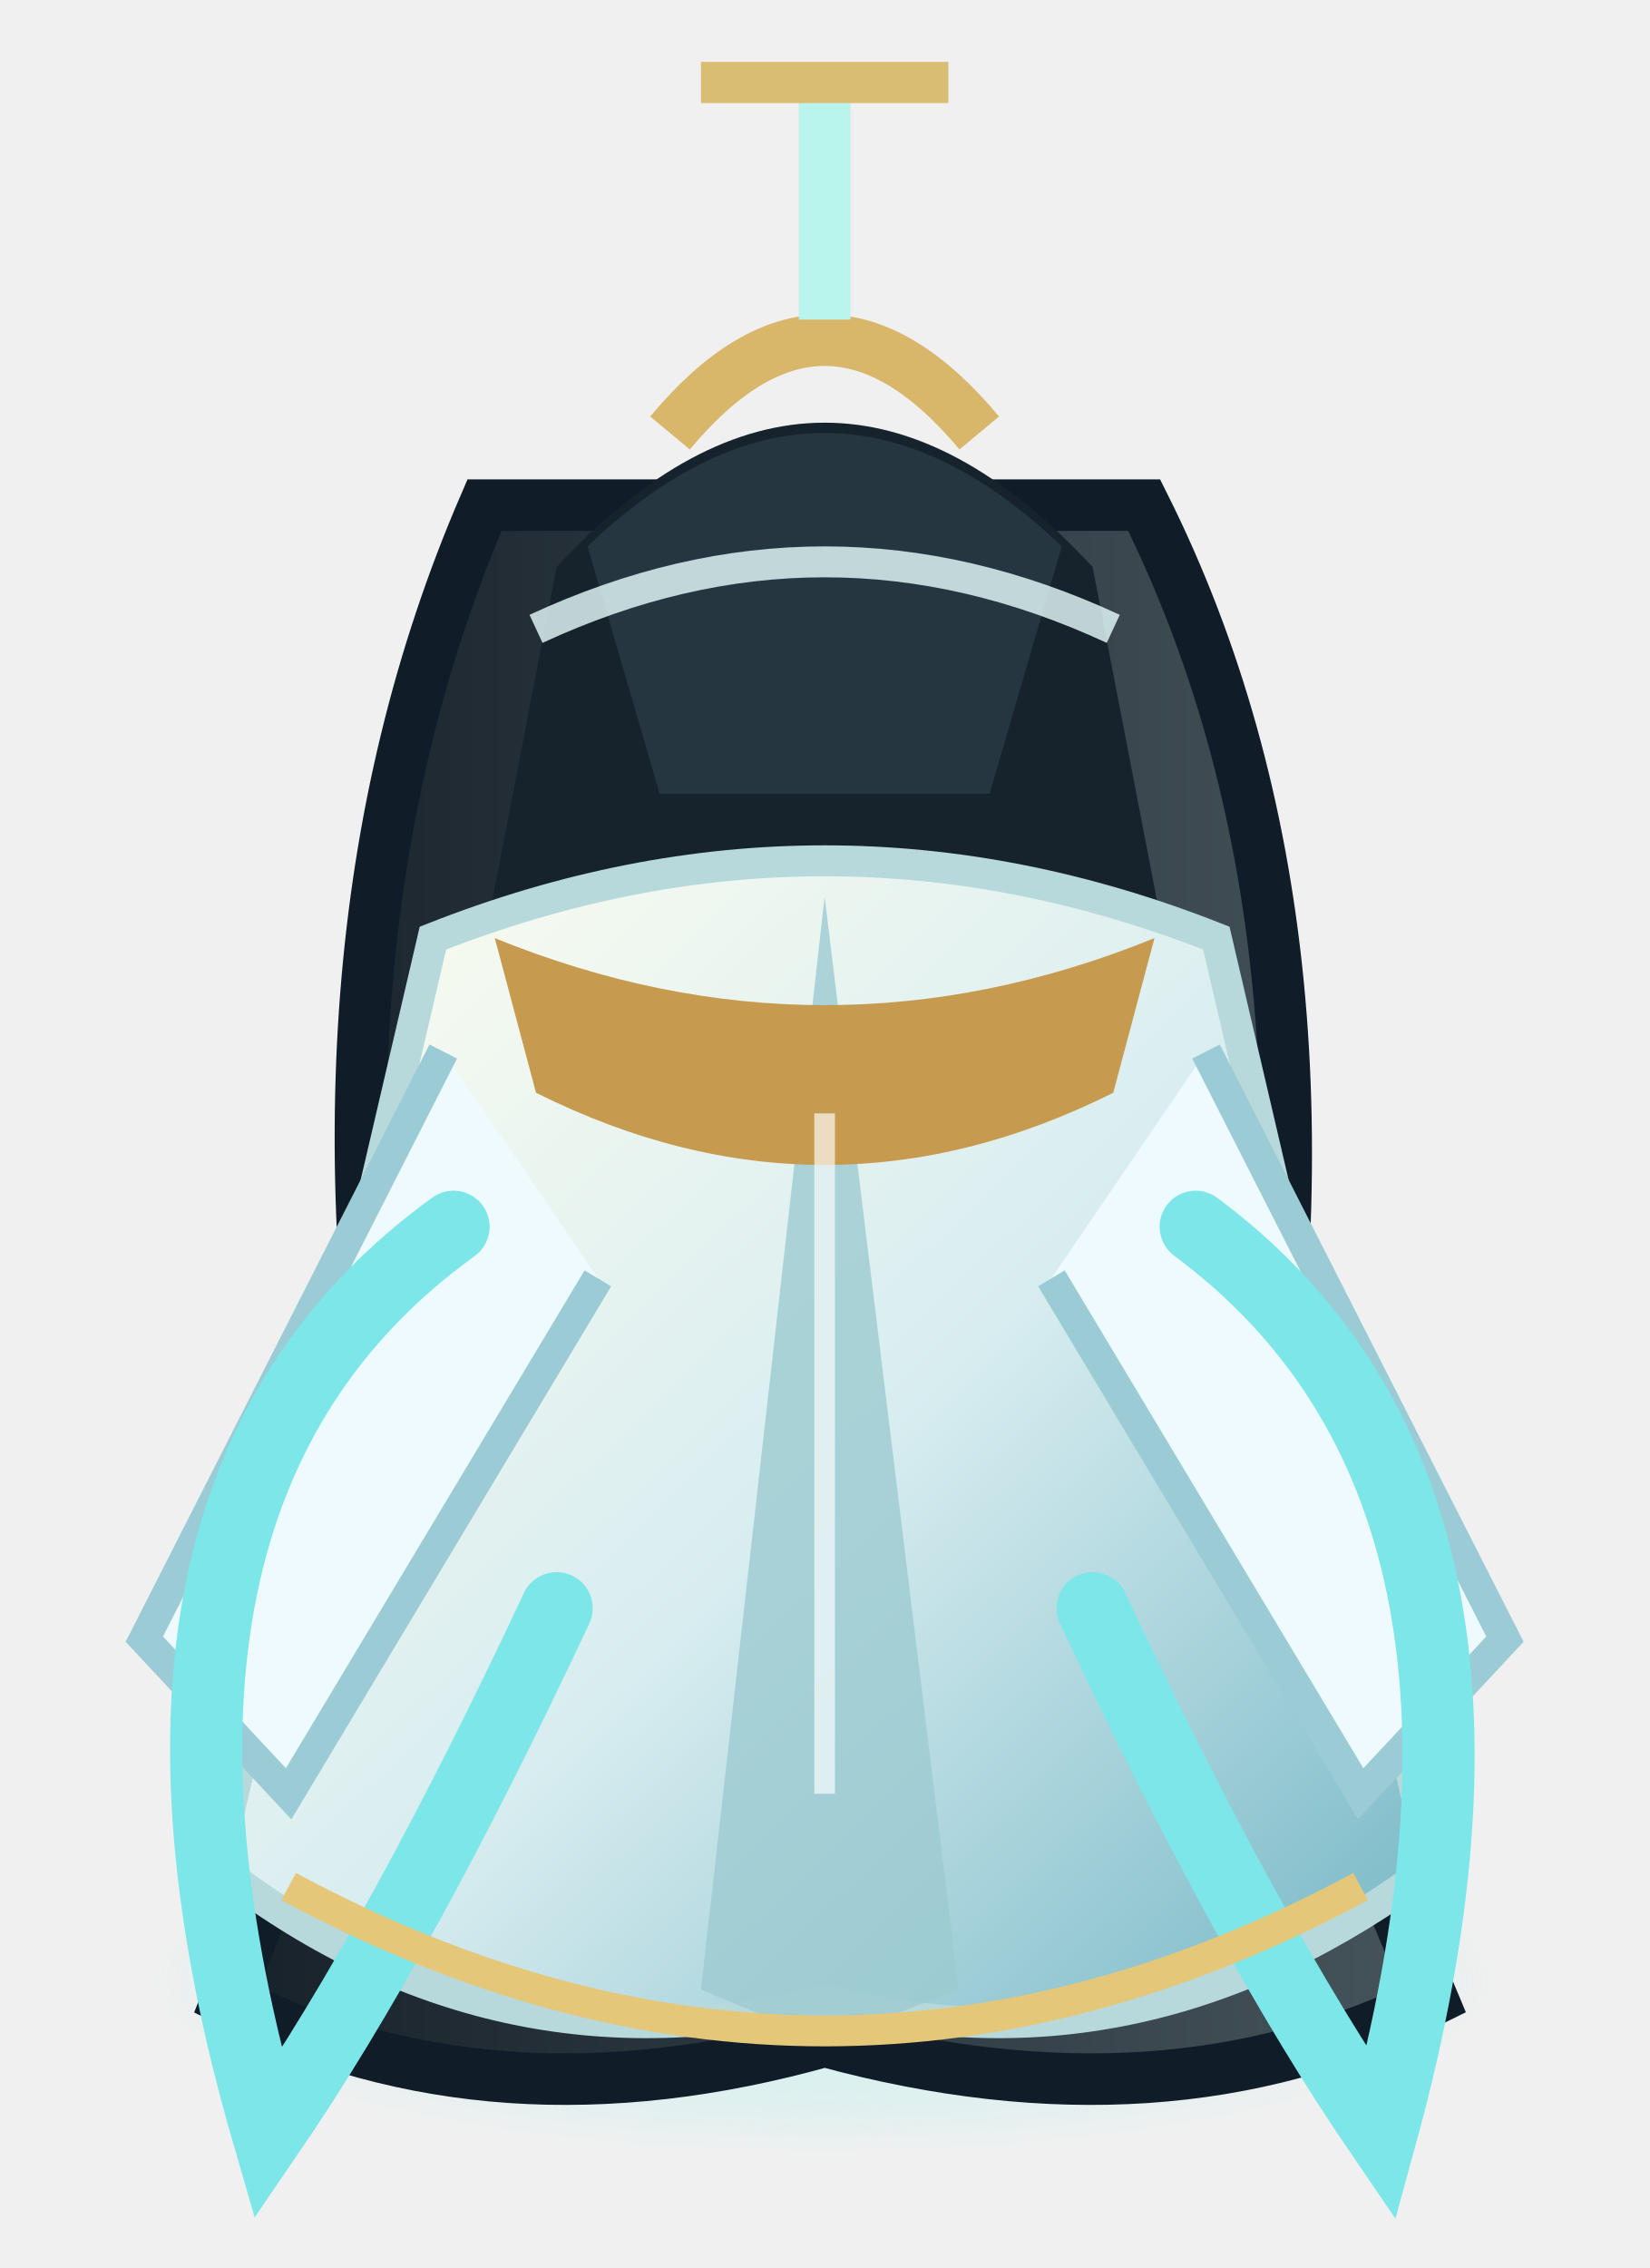
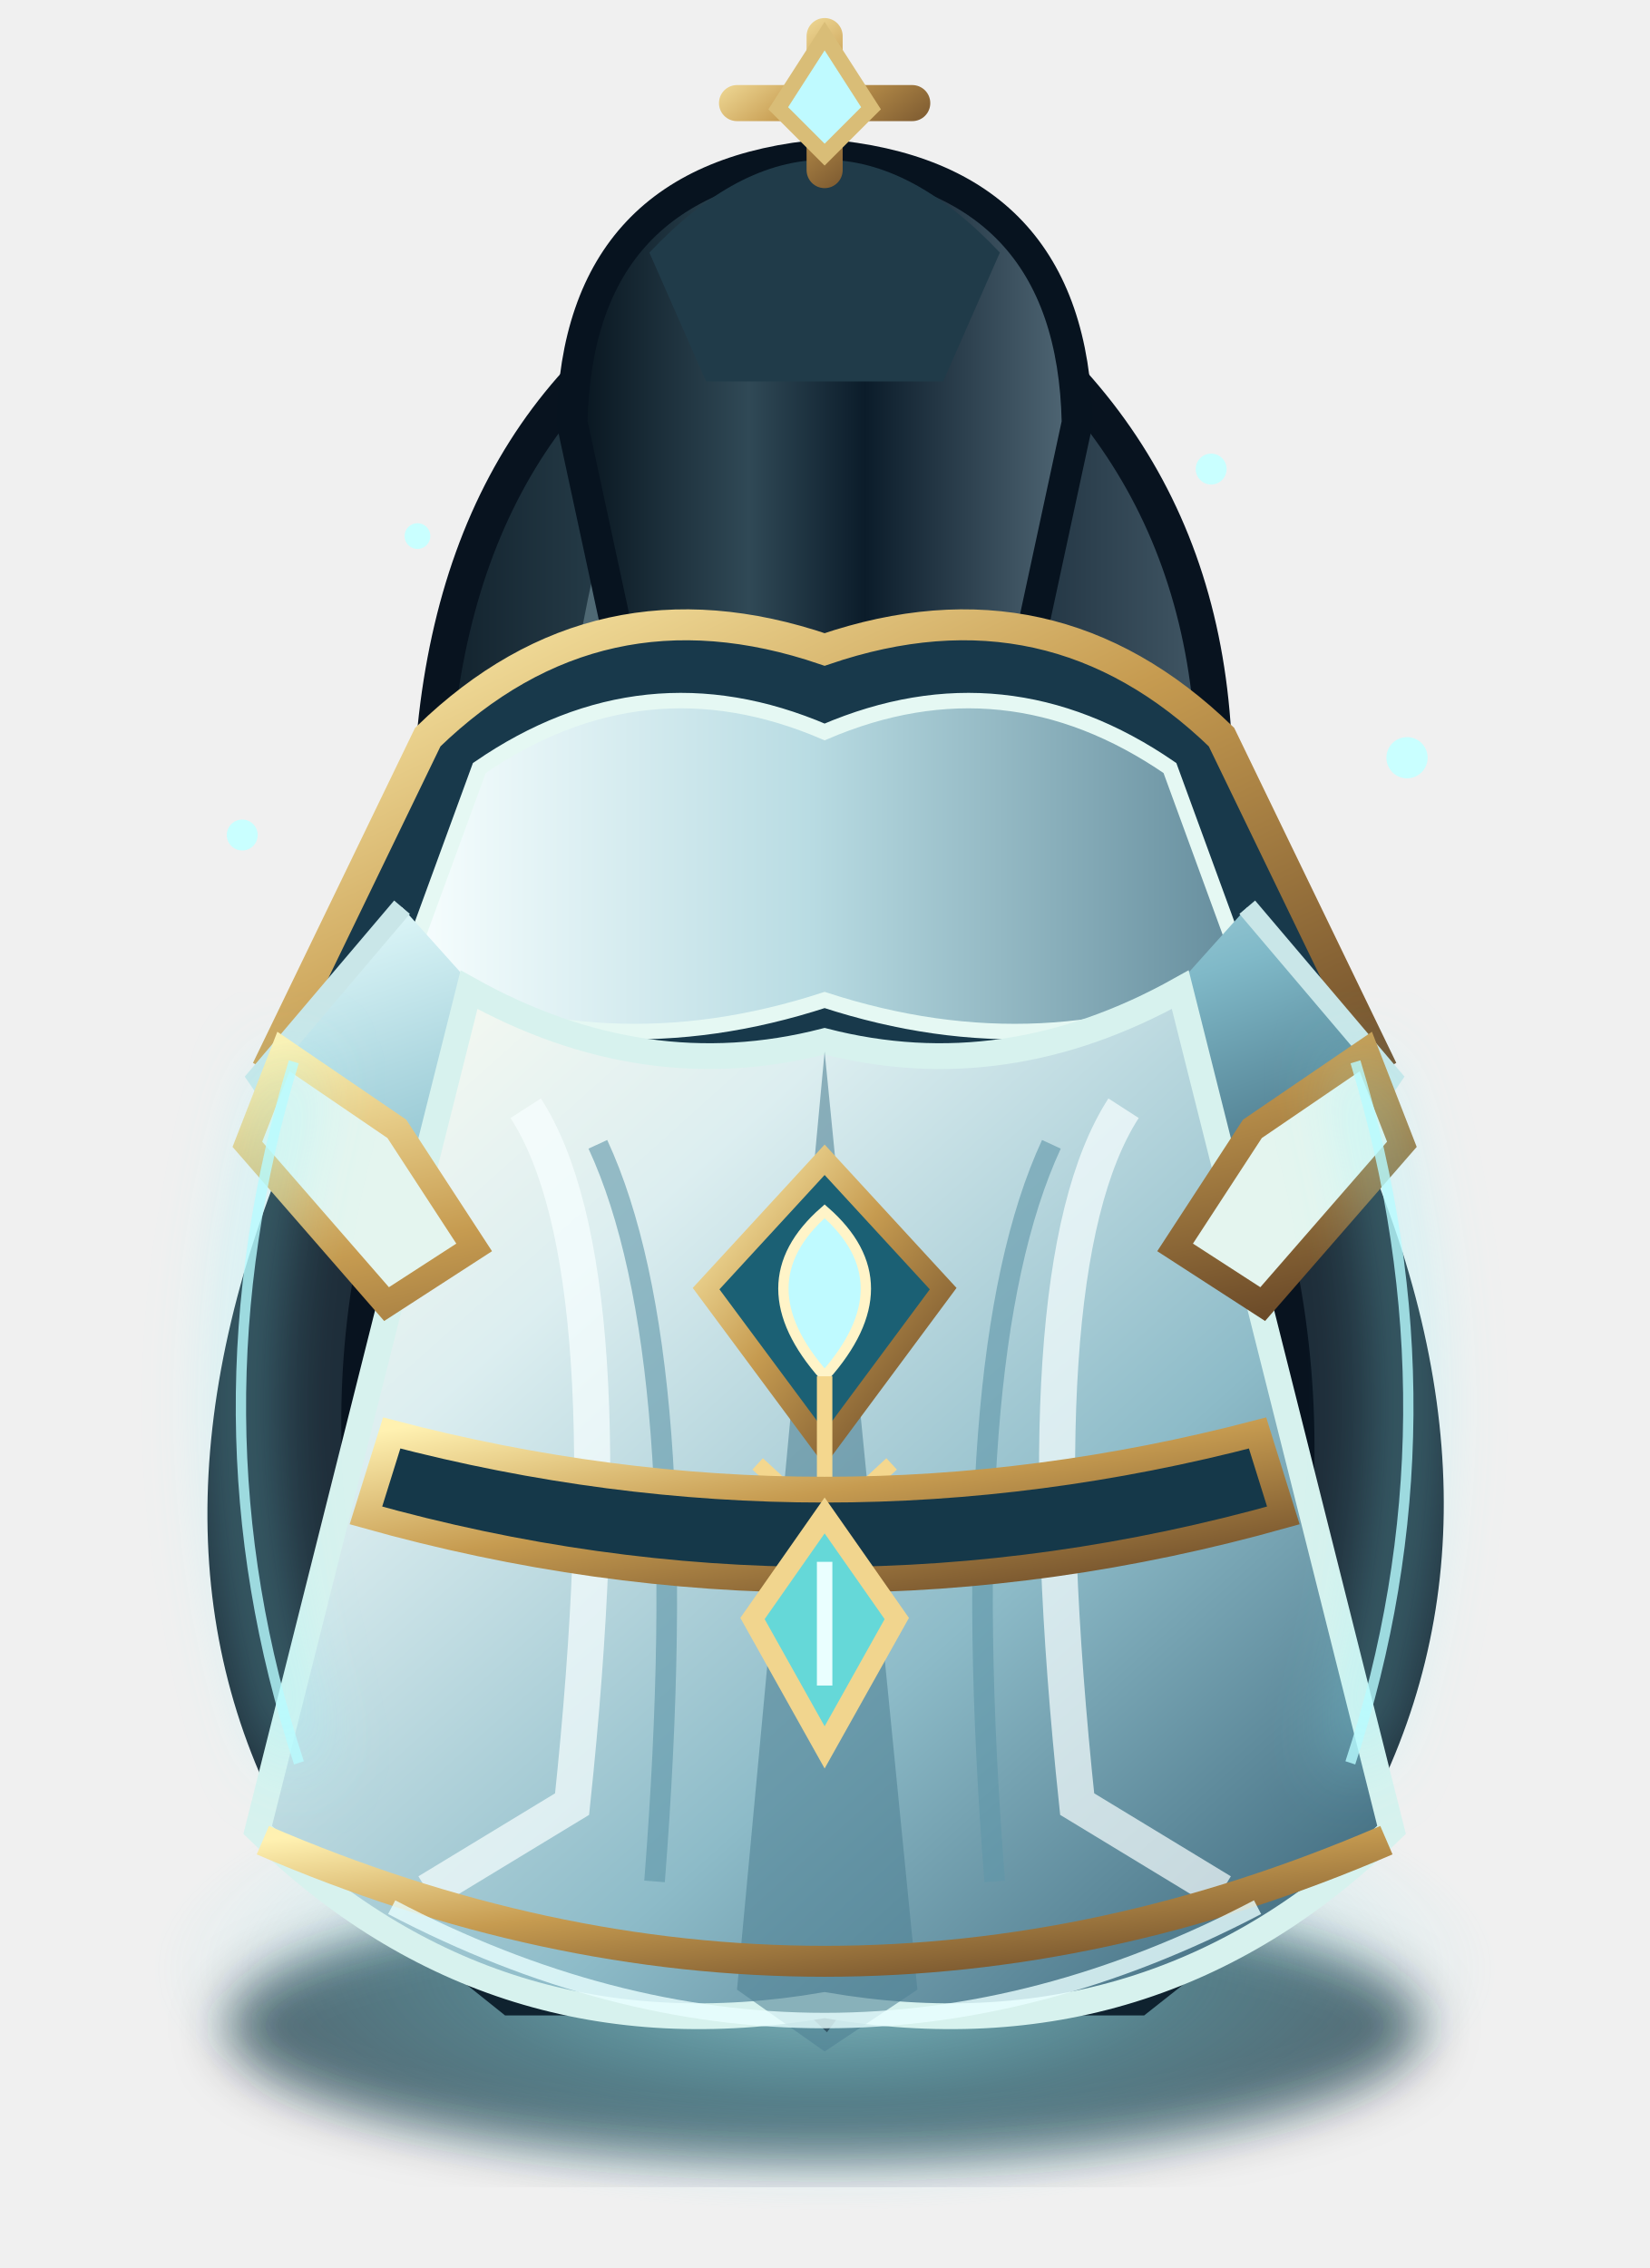
- <svg xmlns="http://www.w3.org/2000/svg" width="160" height="220" viewBox="0 0 160 220">
+ <svg xmlns="http://www.w3.org/2000/svg" width="320" height="440" viewBox="0 0 320 440">
  <defs>
-     <linearGradient id="robe" x2="1" y2="1">
-       <stop stop-color="#fffef0" />
-       <stop offset=".52" stop-color="#d8edf0" />
-       <stop offset="1" stop-color="#72b5c4" />
+     <linearGradient id="robe" x1="0" y1="0" x2="1" y2="1">
+       <stop stop-color="#fffdf2" />
+       <stop offset=".28" stop-color="#dceef0" />
+       <stop offset=".62" stop-color="#8dbbc8" />
+       <stop offset="1" stop-color="#315b70" />
    </linearGradient>
-     <linearGradient id="hair" x2="1">
-       <stop stop-color="#17212a" />
-       <stop offset="1" stop-color="#46545b" />
+     <linearGradient id="silk" x1="0" y1="0" x2="1" y2="0">
+       <stop stop-color="#f9ffff" />
+       <stop offset=".48" stop-color="#b9dce3" />
+       <stop offset="1" stop-color="#638b9b" />
+     </linearGradient>
+     <linearGradient id="hair" x1="0" y1="0" x2="1" y2="0">
+       <stop stop-color="#07141e" />
+       <stop offset=".35" stop-color="#304956" />
+       <stop offset=".58" stop-color="#0b1c2a" />
+       <stop offset="1" stop-color="#526977" />
+     </linearGradient>
+     <linearGradient id="gold" x1="0" y1="0" x2="1" y2="1">
+       <stop stop-color="#fff1b1" />
+       <stop offset=".45" stop-color="#c69b50" />
+       <stop offset="1" stop-color="#654526" />
    </linearGradient>
    <radialGradient id="aura">
-       <stop stop-color="#b8fff2" stop-opacity=".55" />
-       <stop offset="1" stop-color="#7ce9e8" stop-opacity="0" />
+       <stop stop-color="#bafcff" stop-opacity=".62" />
+       <stop offset=".55" stop-color="#5be2f2" stop-opacity=".2" />
+       <stop offset="1" stop-color="#4ad6e8" stop-opacity="0" />
    </radialGradient>
+     <linearGradient id="cape" x1="0" y1="0" x2=".9" y2="1">
+       <stop stop-color="#eaffff" />
+       <stop offset=".5" stop-color="#80b9c8" />
+       <stop offset="1" stop-color="#23475c" />
+     </linearGradient>
+     <filter id="glow">
+       <feGaussianBlur stdDeviation="7" />
+     </filter>
+     <filter id="shadow">
+       <feGaussianBlur stdDeviation="5" />
+     </filter>
  </defs>
-   <ellipse cx="80" cy="192" rx="66" ry="17" fill="url(#aura)" />
-   <path d="M47 49Q28 93 39 151L22 194Q48 207 80 198Q113 207 139 194L121 151Q132 91 111 49Z" fill="url(#hair)" stroke="#101c27" stroke-width="5" />
-   <path d="M54 55Q80 27 106 55L117 112Q100 132 80 128Q59 132 43 112Z" fill="#17232c" />
-   <path d="M57 53Q80 31 103 53L96 77L64 77Z" fill="#253641" />
-   <path d="M42 91Q80 76 118 91L139 181Q111 202 80 194Q48 202 21 181Z" fill="url(#robe)" stroke="#b7d9dc" stroke-width="3" />
-   <path d="M80 87L68 193L80 198L93 193Z" fill="#9ccbd1" opacity=".8" />
-   <path d="M43 102L14 159L28 174L58 124M117 102L146 159L132 174L102 124" fill="#effaff" stroke="#9bcbd4" stroke-width="3" />
-   <path d="M44 119Q8 145 26 207Q39 188 54 156M116 119Q151 145 134 207Q121 188 106 156" fill="none" stroke="#7de6e8" stroke-width="7" stroke-linecap="round" />
-   <path d="M48 91Q80 104 112 91L108 106Q80 120 52 106Z" fill="#c69b50" />
-   <path d="M65 42Q80 24 95 42" fill="none" stroke="#d8b66a" stroke-width="5" />
-   <path d="M80 31V8" stroke="#b9f4ed" stroke-width="5" />
-   <path d="M68 8H92" stroke="#d9bd72" stroke-width="4" />
-   <path d="M52 61Q80 48 108 61" fill="none" stroke="#e9ffff" stroke-width="3" opacity=".8" />
-   <path d="M80 108L80 174" stroke="#fff" stroke-width="2" opacity=".65" />
-   <path d="M28 183Q80 211 132 183" fill="none" stroke="#e4c779" stroke-width="3" />
+   <ellipse cx="160" cy="393" rx="116" ry="26" fill="#061c2b" opacity=".65" filter="url(#shadow)" />
+   <ellipse cx="160" cy="382" rx="130" ry="47" fill="url(#aura)" />
+   <path d="M58 359Q23 300 57 220Q66 161 93 122L227 122Q258 168 266 226Q297 302 260 361L222 391L98 391Z" fill="#071725" opacity=".9" />
+   <path d="M116 70Q73 112 87 202Q54 269 84 350Q105 329 117 279L139 369L160 389L180 362L203 278Q216 333 239 352Q268 267 230 196Q249 115 204 70Z" fill="url(#hair)" stroke="#08131f" stroke-width="7" />
+   <path d="M125 86Q101 155 119 236L105 326M154 78Q142 174 158 352M190 82Q218 164 194 245L218 324" fill="none" stroke="#8ba9b4" stroke-opacity=".42" stroke-width="5" />
+   <path d="M132 94Q115 164 133 233M184 93Q205 170 185 235" fill="none" stroke="#d4e8e8" stroke-opacity=".2" stroke-width="3" />
+   <path d="M111 82Q112 34 160 30Q208 34 209 82L198 133Q160 158 122 133Z" fill="url(#hair)" stroke="#07131f" stroke-width="6" />
+   <path d="M126 49Q160 13 194 49L183 74L137 74Z" fill="#203b49" />
+   <path d="M160 33V7M143 20L177 20" stroke="url(#gold)" stroke-width="7" stroke-linecap="round" />
+   <path d="M160 7L151 21L160 30L169 21Z" fill="#bffaff" stroke="#d9bd77" stroke-width="3" />
+   <path d="M83 143Q116 111 160 126Q204 111 237 143L267 205Q222 231 160 216Q98 231 53 205Z" fill="#18394b" stroke="url(#gold)" stroke-width="6" />
+   <path d="M93 149Q125 127 160 142Q195 127 227 149L242 190Q203 208 160 194Q117 208 78 190Z" fill="url(#silk)" stroke="#e5f8f3" stroke-width="3" />
+   <path d="M78 176L50 209L83 257L113 215M242 176L270 209L237 257L207 215" fill="url(#cape)" stroke="#c9e6e8" stroke-width="4" />
+   <path d="M91 192Q125 211 160 202Q195 211 229 192L270 355Q224 400 160 389Q96 400 50 355Z" fill="url(#robe)" stroke="#d7f2ee" stroke-width="5" />
+   <path d="M160 204L143 386L160 398L178 386Z" fill="#4f8295" opacity=".58" />
+   <path d="M102 215Q122 246 111 350L83 367M218 215Q198 246 209 350L237 367" fill="none" stroke="#f8ffff" stroke-width="7" opacity=".7" />
+   <path d="M116 222Q135 263 127 365M204 222Q185 263 193 365" fill="none" stroke="#5f96a8" stroke-width="4" opacity=".6" />
+   <path d="M160 225L183 250L160 281L137 250Z" fill="#1b6074" stroke="url(#gold)" stroke-width="4" />
+   <path d="M160 235Q144 249 160 267Q176 249 160 235Z" fill="#bffaff" stroke="#fff4c8" stroke-width="2" />
+   <path d="M160 267V303M147 284L160 296L173 284" fill="none" stroke="#f4d78e" stroke-width="3" />
+   <path d="M76 278Q160 300 244 278L249 294Q160 319 71 294Z" fill="#153849" stroke="url(#gold)" stroke-width="5" />
+   <path d="M160 294L174 314L160 339L146 314Z" fill="#65d8d8" stroke="#f1d58e" stroke-width="4" />
+   <path d="M160 303L160 327" stroke="#eaffff" stroke-width="3" />
+   <path d="M55 204L77 219L92 242L75 253L48 222Z M265 204L243 219L228 242L245 253L272 222Z" fill="#e4f5ef" stroke="url(#gold)" stroke-width="5" />
+   <path d="M51 357Q160 404 269 357" fill="none" stroke="url(#gold)" stroke-width="6" />
+   <path d="M76 370Q160 414 244 370" fill="none" stroke="#e9ffff" stroke-width="3" opacity=".8" />
+   <path d="M57 206Q36 275 58 342M263 206Q284 275 262 342" fill="none" stroke="#8cf6ff" stroke-width="5" opacity=".7" filter="url(#glow)" />
+   <path d="M57 206Q36 275 58 342M263 206Q284 275 262 342" fill="none" stroke="#b8fbff" stroke-width="2" opacity=".8" />
+   <g fill="#c9ffff">
+     <circle cx="47" cy="162" r="3" />
+     <circle cx="273" cy="147" r="4" />
+     <circle cx="235" cy="91" r="3" />
+     <circle cx="81" cy="104" r="2.5" />
+   </g>
</svg>
